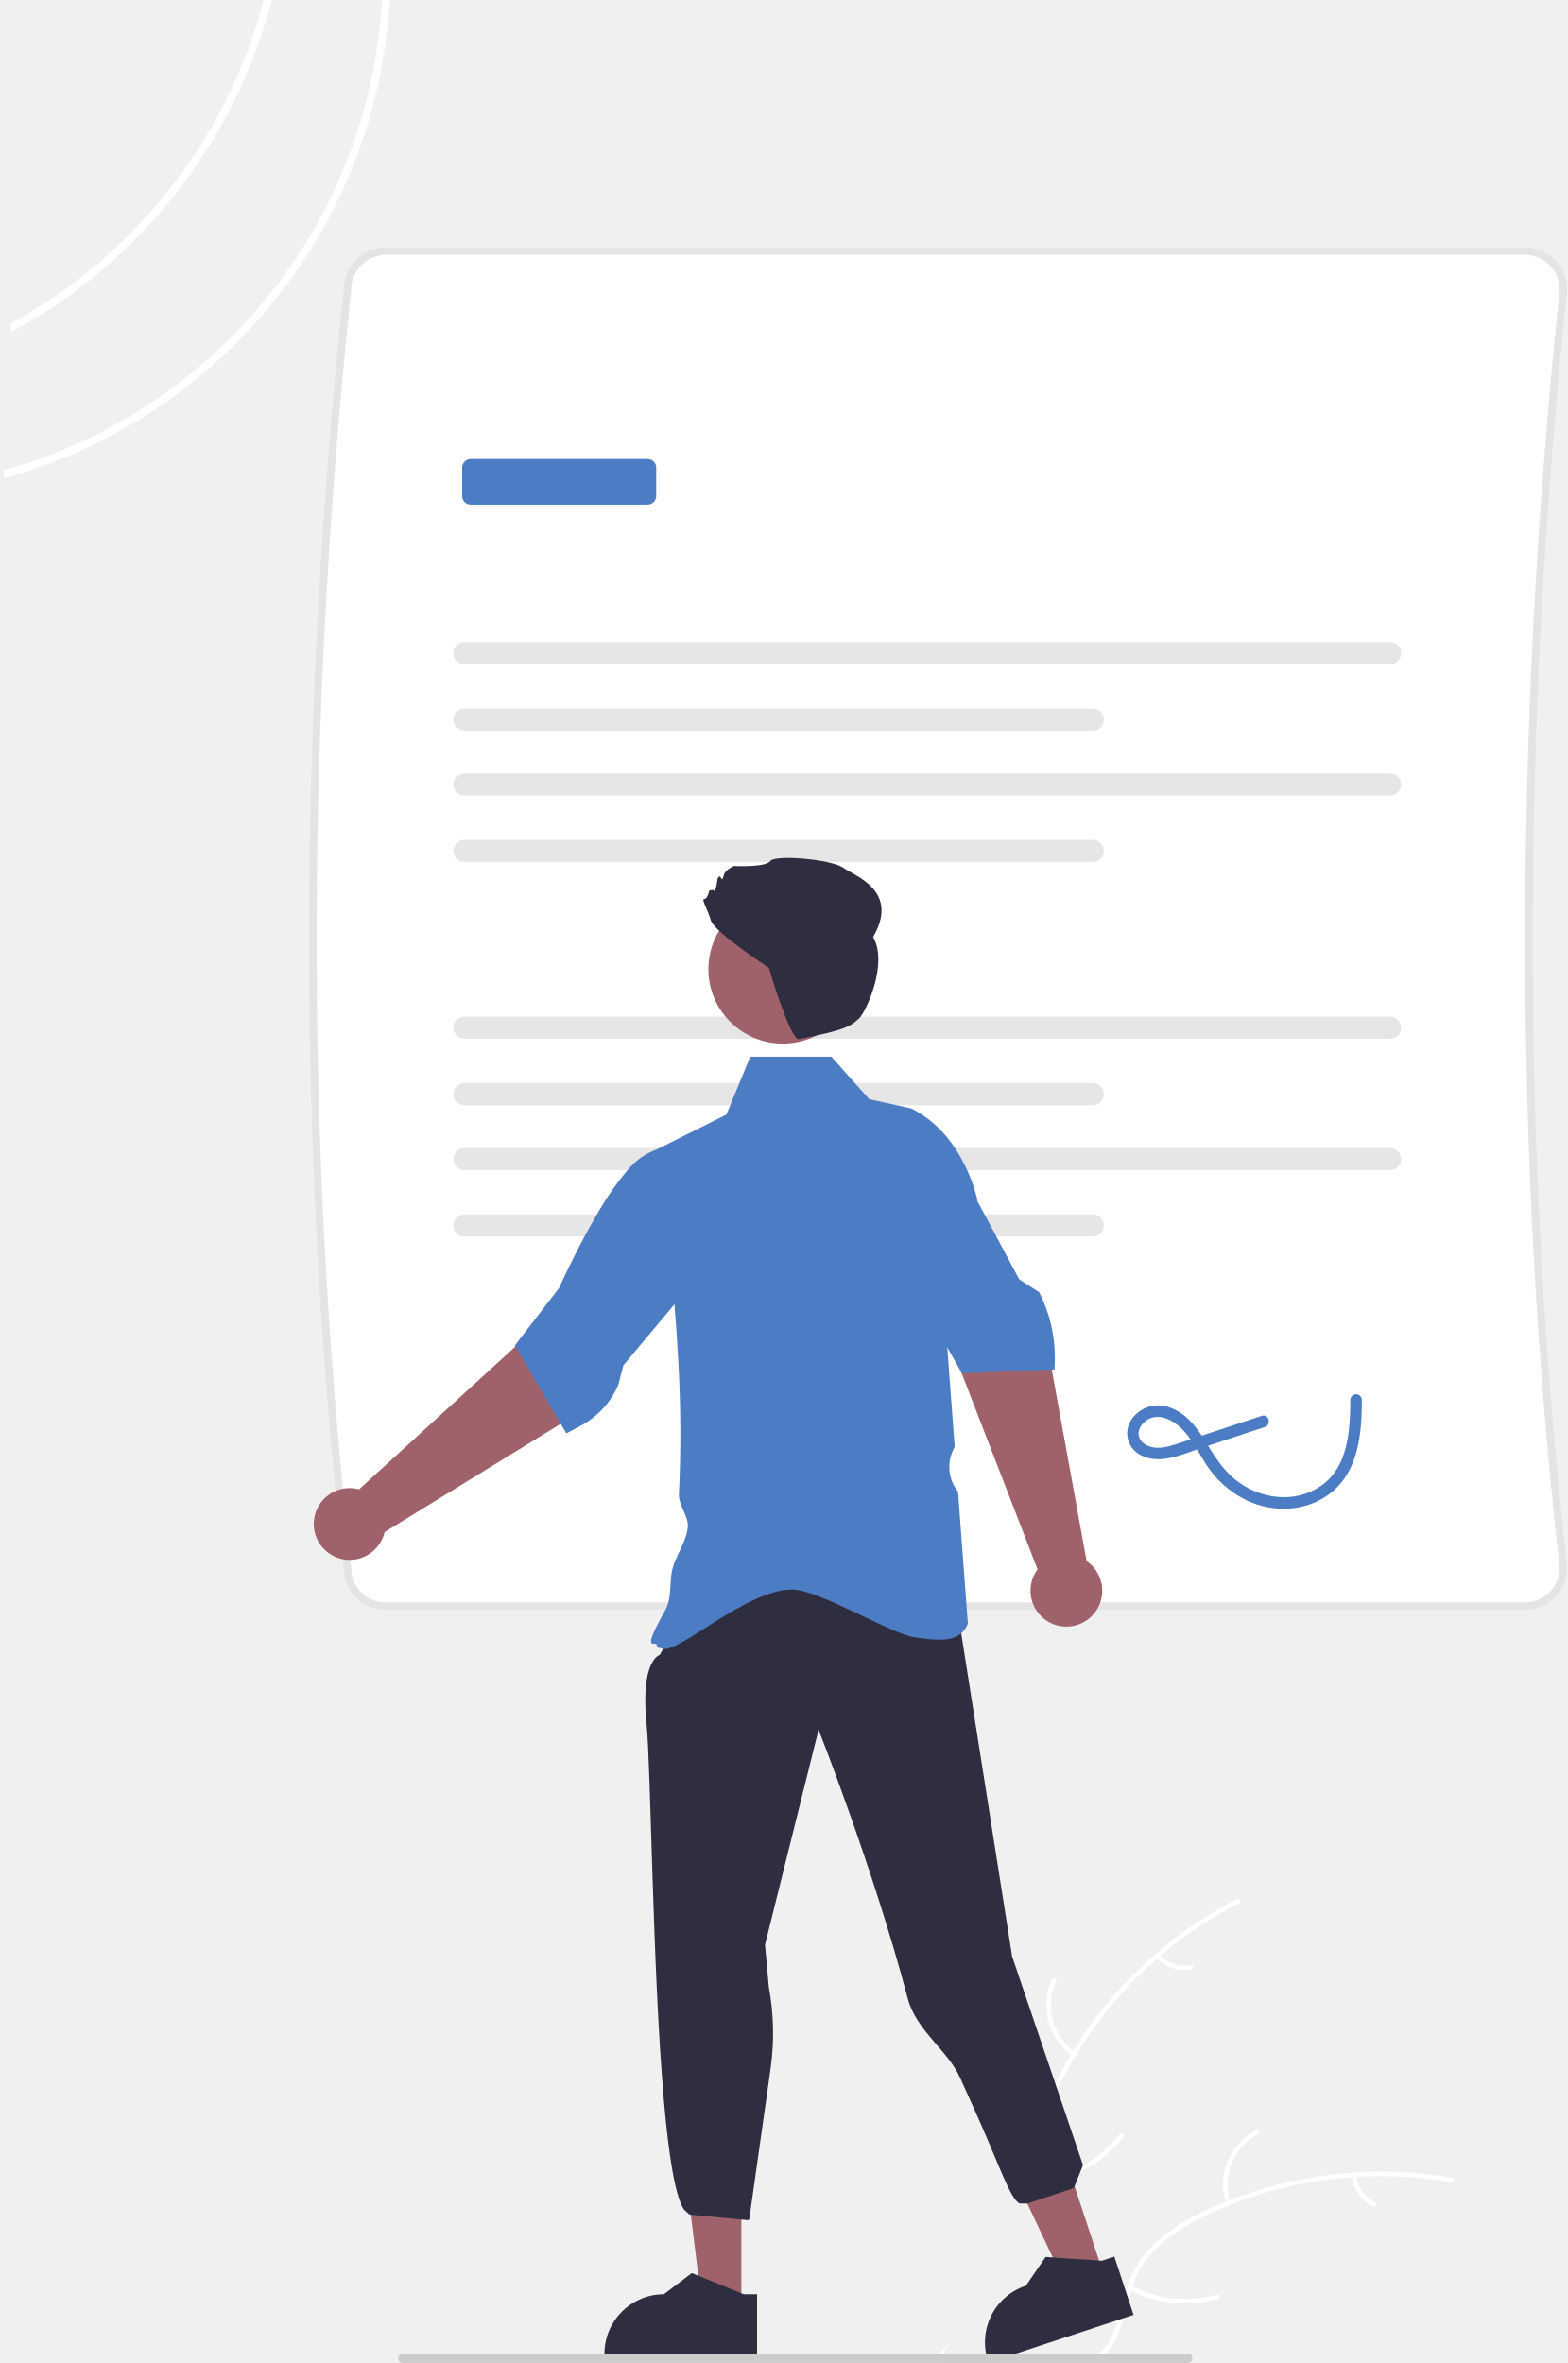
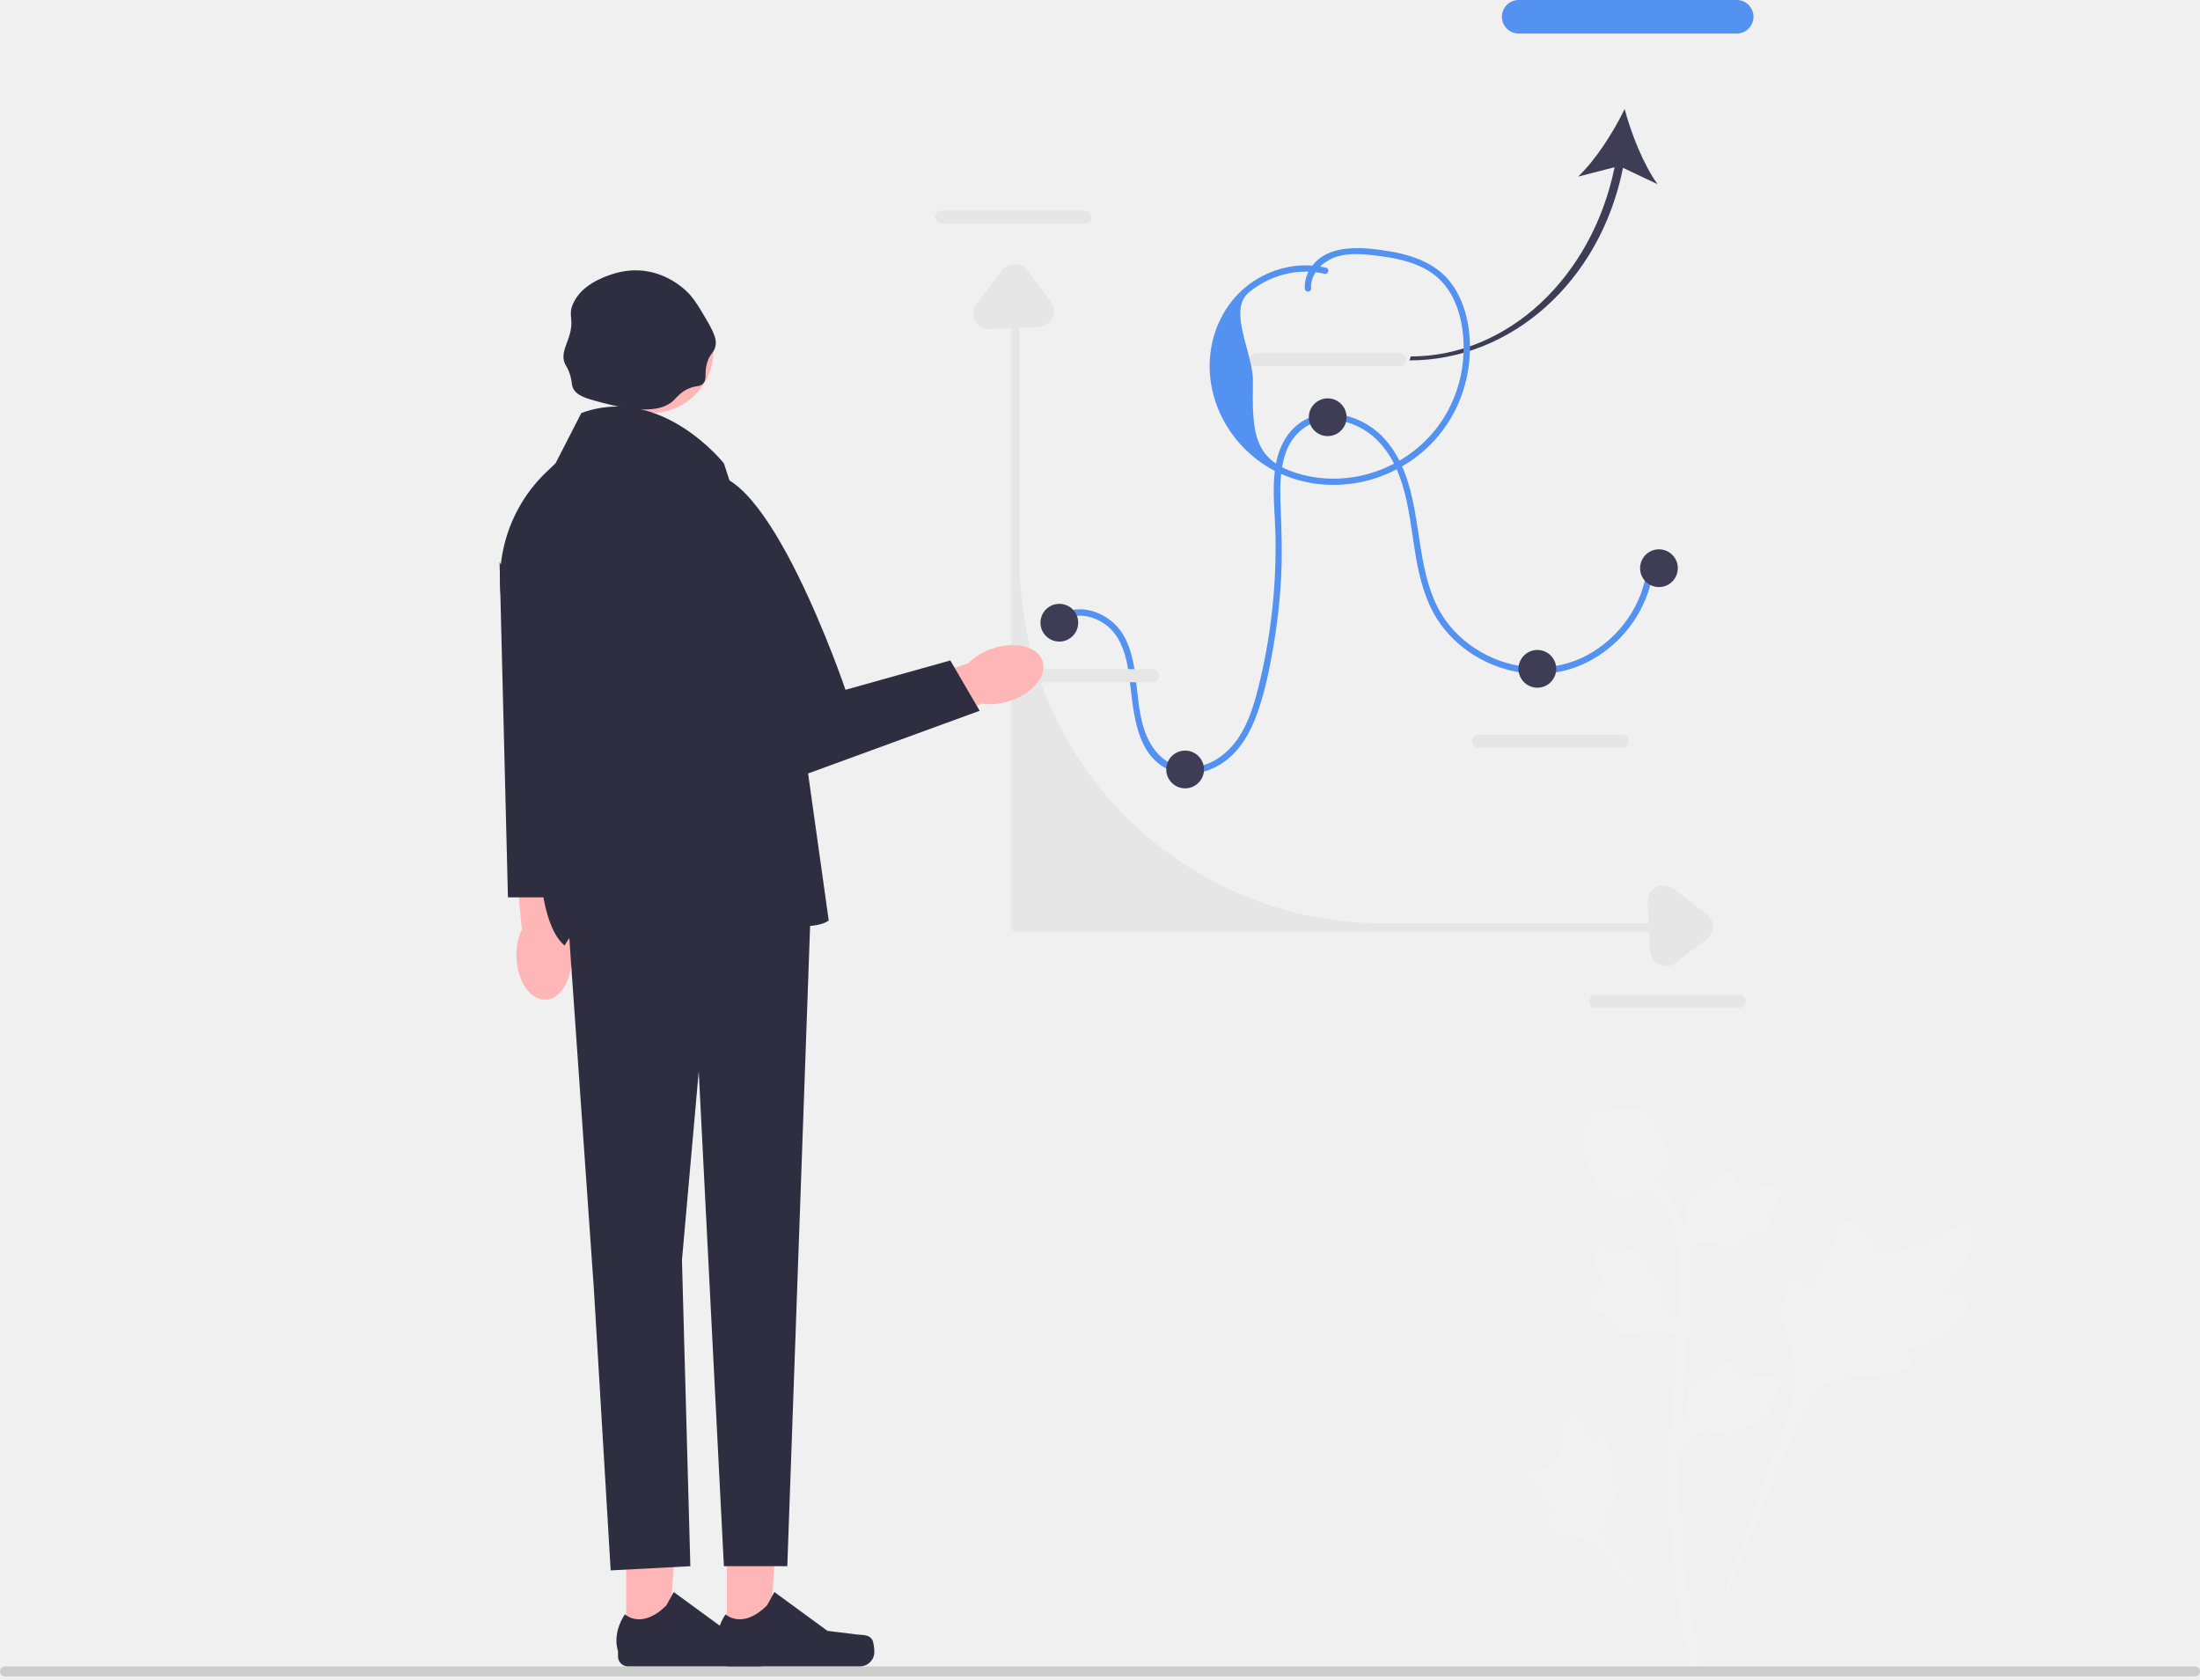
- <svg xmlns="http://www.w3.org/2000/svg" data-name="Layer 1" width="405.949" height="611.97" viewBox="0 0 405.949 611.97">
-   <path d="M717.73,647.62c-.31.35-.62.71-.92,1.07a117.723,117.723,0,0,0-11.32,15.54c-.27.42-.53.85-.77,1.27A124.618,124.618,0,0,0,688.83,708.54q-.87,5.16-1.31,10.38-.315,4.02-.38,8.05c-.16,11.28.84,23.83-6.43,32.45a22.689,22.689,0,0,1-6.98,5.48,29.179,29.179,0,0,1-6.32,2.39H644.74c-1.14-.17-2.28-.35-3.42-.53-.03,0-.06-.01-.09-.01l-.23.08-1.37.46-.06.02v-.02a.486.486,0,0,0-.01-.12,1.618,1.618,0,0,0-.01-.22v-.01c-.01-.2-.02-.39-.02-.59l-.03-.53s-.01-.01,0-.01c-.01-.3-.03-.6-.04-.91-1.05-26.1,1.51-53.07,13.83-76.05a84.971,84.971,0,0,1,16.12-21.21,1.2,1.2,0,0,1,.12-.11c12.81-12.22,29.37-20.21,46.85-19.94Q717.055,647.59,717.73,647.62Z" transform="translate(-396.8706 -155.34)" fill="#f0f0f0" />
-   <path d="M717.781,648.185A105.87,105.87,0,0,0,671.788,694.31,45.591,45.591,0,0,0,667.136,707.816a26.149,26.149,0,0,0,1.705,13.656c1.576,4.059,3.659,8.029,4.221,12.401a16.011,16.011,0,0,1-3.973,12.477c-3.638,4.289-8.601,7.015-13.547,9.513-5.491,2.773-11.239,5.566-15.052,10.579-.462.607-1.377-.145-.916-.751,6.633-8.722,18.316-10.624,26.272-17.715,3.712-3.309,6.45-7.757,6.141-12.88-.27-4.48-2.414-8.576-4.046-12.672a27.902,27.902,0,0,1-2.164-13.29,42.148,42.148,0,0,1,4.115-13.635,102.712,102.712,0,0,1,18.229-26.425A107.747,107.747,0,0,1,717.369,647.074c.677-.347,1.084.766.412,1.111Z" transform="translate(-396.8706 -155.34)" fill="#fff" />
-   <path d="M674.665,687.735a15.884,15.884,0,0,1-5.295-19.875c.33-.687,1.413-.207,1.083.481a14.708,14.708,0,0,0,4.963,18.477c.629.431-.126,1.345-.751.916Z" transform="translate(-396.8706 -155.34)" fill="#fff" />
-   <path d="M667.771,719.519A30.615,30.615,0,0,0,686.87,707.986c.464-.606,1.38.146.916.751a31.844,31.844,0,0,1-19.899,11.961c-.753.127-.866-1.053-.116-1.179Z" transform="translate(-396.8706 -155.34)" fill="#fff" />
-   <path d="M697.167,661.568a8.991,8.991,0,0,0,8.106,2.662c.751-.137.863,1.043.116,1.179a10.075,10.075,0,0,1-8.973-2.925.612.612,0,0,1-.082-.834.595.595,0,0,1,.834-.082Z" transform="translate(-396.8706 -155.34)" fill="#fff" />
-   <path d="M772.94,719.98c-.46.1-.92.2-1.39.31h-.01a119.08,119.08,0,0,0-18.38,5.58c-.46.18-.92.36-1.38.55h-.01a124.764,124.764,0,0,0-38.44,24.68c-.04.04-.08.07-.12.11a.607.607,0,0,1-.08.08l-.05.05a121.675,121.675,0,0,0-12.31,13.56c0,.01-.01.02-.02.03-.6.78-1.21,1.56-1.81,2.36H639.63l-.06.02v-.02h-.25c0-.01.01-.02.02-.03,0-.01.01-.01.01-.02.07-.1.14-.2.2-.29v-.01a.277.277,0,0,1,.06-.08c.06-.1.13-.18.18-.27.4-.56.79-1.13,1.19-1.69.65-.93,1.31-1.86,1.98-2.78a.01.01,0,0,1,.01-.01v-.01c.01-.01.01-.02.02-.03l.02-.02c8.25-11.42,17.53-22.26,28.16-31.34.32-.28.64-.56.98-.82a114.817,114.817,0,0,1,15.37-10.97q4.44-2.625,9.15-4.82a85.126,85.126,0,0,1,25.59-7.22h.02c.02,0,.04-.01.07-.01.03,0,.05-.01.07-.01,17.61-2.04,35.66,1.55,49.47,12.29C772.25,719.43,772.59,719.7,772.94,719.98Z" transform="translate(-396.8706 -155.34)" fill="#f0f0f0" />
-   <path d="M639.32,767.29h.25v.02l.06-.02H655.5c-4.73-.81-9.45-1.44-14.18-.53-.11.02-.21.04-.32.07-.48.09-.96.21-1.44.34-.03.01-.07.02-.1.03a.338.338,0,0,0-.12.06.149.149,0,0,0-.07.03Z" transform="translate(-396.8706 -155.34)" fill="#fff" />
-   <path d="M772.65,720.47c-.37-.06-.73-.13-1.1-.18h-.01a105.412,105.412,0,0,0-23.35-1.18c-.39.02-.79.05-1.19.07a105.327,105.327,0,0,0-31.57,7.19c-.01,0-.01,0-.01.01-.11.04-.22.08-.32.12-2.35.95-4.67,1.99-6.94,3.11a45.706,45.706,0,0,0-11.85,7.98,25.479,25.479,0,0,0-6.21,9.89c-.13.38-.26.75-.38,1.13-.09.3-.18.61-.27.91-1.18,4.19-1.91,8.61-4.09,12.44a14.649,14.649,0,0,1-2.2,2.94,15.125,15.125,0,0,1-2.96,2.39h-2.52a14.532,14.532,0,0,0,3.79-2.39,12.545,12.545,0,0,0,2.29-2.61c2.48-3.74,3.24-8.3,4.4-12.55.19-.69.39-1.36.61-2.03a26.648,26.648,0,0,1,5.67-9.89,42.179,42.179,0,0,1,11.49-8.41q4.05-2.13,8.32-3.86c.37-.16.74-.3,1.11-.44a108.079,108.079,0,0,1,56.53-5.96c.37.05.73.12,1.1.18C773.74,719.46,773.4,720.6,772.65,720.47Z" transform="translate(-396.8706 -155.34)" fill="#fff" />
-   <path d="M714.415,726.087a15.884,15.884,0,0,1,7.738-19.057c.677-.35,1.253.685.575,1.036A14.708,14.708,0,0,0,715.567,725.808c.242.723-.911.998-1.152.279Z" transform="translate(-396.8706 -155.34)" fill="#fff" />
-   <path d="M689.774,747.314a30.615,30.615,0,0,0,22.193,2.291c.735-.204,1.013.948.279,1.152a31.844,31.844,0,0,1-23.089-2.431c-.678-.352-.057-1.362.617-1.012Z" transform="translate(-396.8706 -155.34)" fill="#fff" />
-   <path d="M748.136,718.743a8.991,8.991,0,0,0,4.869,7.005c.682.343.061,1.352-.617,1.012a10.075,10.075,0,0,1-5.404-7.738.612.612,0,0,1,.436-.715.595.595,0,0,1,.715.436Z" transform="translate(-396.8706 -155.34)" fill="#fff" />
-   <path d="M713.94,321.63q.405-49.665,4.04-100.29c.04-.67.09-1.33.14-2q1.92-26.355,4.7-52.9v-.1a11.007,11.007,0,0,0-11-11h-295a11.022,11.022,0,0,0-11,10.95q-3.84,36.555-6.02,72.75c-.06.79-.1,1.57-.14,2.36q-1.08,17.895-1.72,35.7c-.03.7-.06,1.4-.07,2.1a1478.886,1478.886,0,0,0,7.95,218.2,11.02,11.02,0,0,0,11,10.94h295a11.007,11.007,0,0,0,11-11v-.11q-2.175-19.305-3.82-38.86-.24-2.865-.47-5.73-1.14-14.085-1.99-28.28-.18-2.865-.33-5.73-1.605-28.41-2.1-57.26c-.04-1.91-.07-3.81-.1-5.73q-.18-14.085-.11-28.28C713.9,325.45,713.91,323.54,713.94,321.63Z" transform="translate(-396.8706 -155.34)" fill="#f0f0f0" />
-   <path d="M802.82,230.34a11.007,11.007,0,0,0-11-11h-295a11.022,11.022,0,0,0-11,10.95c-9.96,94.97-11.61,188.26-4.94,278.05q1.215,16.665,2.84,33.16.87,8.835,1.85,17.62c.08.76.16,1.52.25,2.28a11.02,11.02,0,0,0,11,10.94h295a11.007,11.007,0,0,0,11-11v-.11c-11.93-105.77-11.93-217.06,0-330.79Z" transform="translate(-396.8706 -155.34)" fill="#fff" />
-   <path d="M802.82,230.34a11.007,11.007,0,0,0-11-11h-295a11.022,11.022,0,0,0-11,10.95c-9.96,94.97-11.61,188.26-4.94,278.05q1.215,16.665,2.84,33.16.87,8.835,1.85,17.62c.08.76.16,1.52.25,2.28a11.02,11.02,0,0,0,11,10.94h295a11.007,11.007,0,0,0,11-11v-.11c-11.93-105.77-11.93-217.06,0-330.79Zm-2,331.06a9.008,9.008,0,0,1-9,8.94h-295a9.014,9.014,0,0,1-9-9v-.11c-.07-.64-.14-1.29-.21-1.93q-1.035-9.18-1.93-18.41-1.575-16.185-2.79-32.55c-6.67-89.74-5.03-182.97,4.93-277.9v-.1a9.014,9.014,0,0,1,9-9h295a9.003,9.003,0,0,1,9,8.95C788.89,344.11,788.89,455.52,800.82,561.4Z" transform="translate(-396.8706 -155.34)" fill="#e4e4e4" />
-   <path id="a974c3de-8d03-408b-a459-3ce6ba461bdb-774" data-name="Path 142" d="M517.154,321.63a2.866,2.866,0,0,0,0,5.733H756.885a2.866,2.866,0,0,0,0-5.733Z" transform="translate(-396.8706 -155.34)" fill="#e6e6e6" />
-   <path id="e9133026-9528-4ac3-aa69-83f109aff1e3-775" data-name="Path 143" d="M517.154,338.83a2.866,2.866,0,0,0,0,5.733H679.899a2.866,2.866,0,0,0,0-5.733Z" transform="translate(-396.8706 -155.34)" fill="#e6e6e6" />
-   <path id="a406ca83-8296-4426-a4ed-8cd27cbcb96b-776" data-name="Path 142" d="M517.154,355.64a2.866,2.866,0,0,0,0,5.733H756.885a2.866,2.866,0,0,0,0-5.733Z" transform="translate(-396.8706 -155.34)" fill="#e6e6e6" />
-   <path id="be321b5a-3e39-41eb-b9b2-711d73db0143-777" data-name="Path 143" d="M517.154,372.84a2.866,2.866,0,0,0,0,5.733H679.899a2.866,2.866,0,0,0,0-5.733Z" transform="translate(-396.8706 -155.34)" fill="#e6e6e6" />
-   <path id="a5a7e885-834f-470d-9162-1a1fa51c1163-778" data-name="Path 142" d="M517.154,418.63a2.866,2.866,0,0,0,0,5.733H756.885a2.866,2.866,0,0,0,0-5.733Z" transform="translate(-396.8706 -155.34)" fill="#e6e6e6" />
-   <path id="a5fcdb43-4805-483f-9462-6a7e4850dca6-779" data-name="Path 143" d="M517.154,435.83a2.866,2.866,0,0,0,0,5.733H679.899a2.866,2.866,0,0,0,0-5.733Z" transform="translate(-396.8706 -155.34)" fill="#e6e6e6" />
-   <path id="b765b6a8-7afa-43c2-95d1-39dcbde99f83-780" data-name="Path 142" d="M517.154,452.64a2.866,2.866,0,0,0,0,5.733H756.885a2.866,2.866,0,0,0,0-5.733Z" transform="translate(-396.8706 -155.34)" fill="#e6e6e6" />
-   <path id="e421dd9d-74a5-4920-9c7d-c121b8cd01e8-781" data-name="Path 143" d="M517.154,469.84a2.866,2.866,0,0,0,0,5.733H679.899a2.866,2.866,0,0,0,0-5.733Z" transform="translate(-396.8706 -155.34)" fill="#e6e6e6" />
-   <path id="ea3081fc-4e36-4189-92a3-e6d1b5b4a040-782" data-name="Path 154" d="M564.588,286.04h-45.788a2.239,2.239,0,0,1-2.237-2.237v-7.336a2.239,2.239,0,0,1,2.237-2.237h45.788a2.239,2.239,0,0,1,2.237,2.237v7.336A2.239,2.239,0,0,1,564.588,286.04Z" transform="translate(-396.8706 -155.34)" fill="#4c7cc3" />
-   <path d="M723.656,522.016l-14.025,4.635q-3.506,1.159-7.013,2.317c-2.165.713-4.508,1.561-6.825,1.254-1.602-.212-3.428-1.134-3.927-2.782-.472-1.559.529-3.191,1.741-4.113,3.347-2.546,7.579.045,9.95,2.682,2.901,3.225,4.542,7.389,7.263,10.765a25.912,25.912,0,0,0,8.985,7.155c6.941,3.278,15.408,2.929,21.599-1.847,7.393-5.703,8.147-15.587,8.186-24.21a1.501,1.501,0,0,0-3,0c-.036,7.815-.48,17.396-7.606,22.286-6.826,4.684-15.797,3.442-22.082-1.549-3.502-2.781-5.656-6.408-7.956-10.164-2.244-3.666-5.031-7.22-9.255-8.646a8.364,8.364,0,0,0-9.986,3.487,6.347,6.347,0,0,0,2.934,9.066c4.898,2.334,10.501-.401,15.217-1.959l16.596-5.485c1.825-.603,1.043-3.501-.798-2.893Z" transform="translate(-396.8706 -155.34)" fill="#4c7cc3" />
-   <polygon points="285.224 587.176 275.389 590.416 258.211 554.026 272.726 549.244 285.224 587.176" fill="#9f616a" />
-   <path d="M689.11,750.78l-.67-2.03-1.76-5.35-1.2-3.64-3.28,1.08-.68-.05-9.01-.61-1.2-.08-1.78-.12-1.84-.13-5.14,7.47h-.01a15.257,15.257,0,0,0-8.92,7.68c-.11.22-.21.44-.31.66a12.849,12.849,0,0,0-.63,1.66,15.214,15.214,0,0,0-.42,7.58,17.395,17.395,0,0,0,.49,1.85l.03.1.12.37.72-.24,6.32-2.08,22.14-7.29,4.39-1.45,1.35-.45h.01l2.62-.86Z" transform="translate(-396.8706 -155.34)" fill="#2f2e41" />
-   <polygon points="192.004 595.731 181.65 595.73 176.724 555.792 192.006 555.793 192.004 595.731" fill="#9f616a" />
-   <path d="M572.304,575.992l-4.59,7.94s-5.044,1.378-3.395,17.819c1.164,11.609,1.541,63.59,4.472,97.359,1.22,14.054,2.881,24.954,5.226,28.477l1.444,1.293,15.067,1.44.38-.133,5.533-39.076A65.654,65.654,0,0,0,596,670v0l-1-11,13.873-55.697S623,639,632,673c2.167,8.185,10.396,13.39,13.516,20.413,1.045,2.353,2.072,4.633,3.074,6.821C655.189,714.64,658.497,725.128,661,726h2l12-4,2.361-5.935L659,662l-13.749-87.294C619.054,560.619,594.479,559.052,572.304,575.992Z" transform="translate(-396.8706 -155.34)" fill="#2f2e41" />
-   <path d="M647.35,458.37a40.79,40.79,0,0,0-3.18-5.73A29.459,29.459,0,0,0,633,442.43l-3.94-.87L622,440l-3.72-4.17-6.1-6.83h-21l-2.81,6.83-2.36,5.73L585,444l-17.98,8.99c-.01,0-.01,0-.02.01q.36,2.7.71,5.37.765,5.805,1.44,11.47.345,2.88.66,5.73,1.005,8.94,1.73,17.57.645,7.71,1.03,15.2a334.126,334.126,0,0,1,.14,34.05c-.14,2.67,2.51,5.71,2.3,8.32-.35,4.26-3.64,8.04-4.22,12.11-.36,2.5-.2,5.16-.83,7.52a8.411,8.411,0,0,1-.78,1.98c0,.01-.01.01-.01.02-7.2,12.86-1.55,6.72-2.22,9.61l.32.08c.15.04.61.16,1.35.33C572.85,583.37,590.29,567,602,567c7.03,0,25.64,11.56,31.87,12.4,4.93.66,9.33,1.26,11.95-1.05a6.125,6.125,0,0,0,1.69-2.48l.03-.09-.01-.09-.25-3.35-.15-2-2.14-28.7a10.175,10.175,0,0,1-1.3-10.69l.44-.93-1.62-21.68-.3-4.05-.11-1.37v-.01l-.78-10.47,1.88-5.72v-.01L646.86,475.57l1.88-5.73,1.18-3.6L650,466A40.932,40.932,0,0,0,647.35,458.37Z" transform="translate(-396.8706 -155.34)" fill="#4c7cc3" />
-   <path d="M665.594,561.779,645.434,509.678l-9.363-19.025,18.005-9.947,14.501,25.549,9.72,53.381a9.29,9.29,0,1,1-12.703,2.143Z" transform="translate(-396.8706 -155.34)" fill="#9f616a" />
-   <path d="M666,490l-5.16-3.34L654.91,475.57l-3.06-5.73-1.93-3.6-.82-1.54-9.27-6.33-6.26-4.28-5.1,4.28-2.43,2.04,2.38,9.43,1.44,5.73L633,488l9.21,16.29,2.29,4.05,1.31,2.33.01.02.18.31,23.27-.97L670,510l.04-1.66.02-.6c.01-.3.01-.6.01-.9A36.955,36.955,0,0,0,666,490Z" transform="translate(-396.8706 -155.34)" fill="#4c7cc3" />
-   <path d="M489.875,541.059l41.241-37.686,14.333-15.627,15.8,13.171-18.549,22.781L496.48,552.12a9.29,9.29,0,1,1-6.605-11.061Z" transform="translate(-396.8706 -155.34)" fill="#9f616a" />
-   <path d="M575.01,475.57l-.08-5.73-.15-11.47-.06-4.45-.17-.12a7.515,7.515,0,0,0-3.09-1.16,8.959,8.959,0,0,0-2.93,0,10.474,10.474,0,0,0-1.51.35c-.01,0-.01,0-.02.01a17.298,17.298,0,0,0-7.57,5.36l-.01.01a74.682,74.682,0,0,0-7.94,11.47c-1.13,1.92-2.21,3.86-3.22,5.73-3.82,7.11-6.57,13.27-6.62,13.38l-11.42,14.83.16.27,2.51,4.29,9.2,15.73,1.46,2.5,3.73-1.99A21.687,21.687,0,0,0,557,514l1.33-5.08.49-.58,12.72-15.2,3.64-4.36Z" transform="translate(-396.8706 -155.34)" fill="#4c7cc3" />
-   <circle cx="599.593" cy="406.346" r="19.251" transform="translate(-294.4215 777.7675) rotate(-80.78251)" fill="#9f616a" />
-   <path d="M580.984,393.726c-.856-2.995-2.567-5.561-1.711-5.561s1.283-2.139,1.283-2.139.856-.428,1.283,0,.856-2.995.856-2.995.428-1.283.856-.428.428.428.856-.856,2.567-2.139,2.567-2.139,8.128.428,9.411-1.283,15.828-.428,18.823,1.711S630,386,623,398c4,7-1.972,19.485-3.515,20.966-2.44,2.342-4.129,3.187-15.674,5.484C601.552,424.9,596,406,596,406S581.839,396.721,580.984,393.726Z" transform="translate(-396.8706 -155.34)" fill="#2f2e41" />
-   <path d="M589.5,749.51l-.62-.25-11.14-4.54-1.71-.69-7.22,5.48h-.01a15.398,15.398,0,0,0-15.38,15.39v.5h39.53V749.51Z" transform="translate(-396.8706 -155.34)" fill="#2f2e41" />
-   <path d="M705.69,766.09a1.195,1.195,0,0,1-1.19,1.2H501.2a1.195,1.195,0,0,1,0-2.39H704.5A1.193,1.193,0,0,1,705.69,766.09Z" transform="translate(-396.8706 -155.34)" fill="#ccc" />
-   <path d="M495.8,155.34A134.274,134.274,0,0,1,397.94,277.1c-.03.7-.06,1.4-.07,2.1A136.289,136.289,0,0,0,497.8,155.34Z" transform="translate(-396.8706 -155.34)" fill="#fff" />
-   <path d="M465.17,155.34a134.551,134.551,0,0,1-65.37,83.7c-.06.79-.1,1.57-.14,2.36a136.623,136.623,0,0,0,67.58-86.06Z" transform="translate(-396.8706 -155.34)" fill="#fff" />
+ <svg xmlns="http://www.w3.org/2000/svg" width="524.67" height="400.491" viewBox="0 0 524.67 400.491">
+   <path d="M252.766,148.861c2.87-3.161,7.609-2.237,10.763-.006,4.058,2.872,5.219,8.116,5.818,12.764,1.014,7.869,1.313,18.993,10.237,22.283,4.123,1.52,8.842,.265,12.325-2.203,3.804-2.696,6.176-6.843,7.765-11.14,1.924-5.203,3.038-10.77,3.982-16.223,.965-5.576,1.598-11.213,1.882-16.865,.278-5.53,.097-11.023-.123-16.55-.172-4.315-.237-8.846,1.22-12.972,1.472-4.167,4.894-7.337,9.395-7.755,4.368-.406,8.867,1.436,12.027,4.409,7.583,7.133,7.94,18.778,9.634,28.342,.89,5.025,2.192,10.11,4.921,14.481,2.244,3.595,5.363,6.61,8.955,8.846,7.245,4.511,16.478,5.827,24.518,2.728,7.85-3.026,14.168-9.639,16.902-17.589,.675-1.963,1.092-3.991,1.304-6.055,.098-.959-1.402-.952-1.5,0-.899,8.769-6.528,16.711-14.242,20.871-7.937,4.28-17.549,3.737-25.304-.7-3.812-2.181-7.129-5.258-9.433-9.01-2.795-4.55-3.991-9.854-4.862-15.061-1.572-9.405-2.286-20.203-9.334-27.425-5.467-5.6-15.526-7.848-21.401-1.61-6.05,6.423-4.236,16.77-4.043,24.744,.283,11.678-.921,23.383-3.59,34.755-1.162,4.95-2.498,10.055-5.414,14.3-2.665,3.879-7.02,6.886-11.869,6.838-4.836-.048-8.234-3.602-9.951-7.84-1.811-4.471-1.93-9.299-2.557-14.018-.575-4.332-1.624-9.126-4.873-12.297-2.526-2.465-6.274-4.052-9.83-3.485-1.709,.272-3.224,1.103-4.384,2.381-.648,.713,.41,1.777,1.061,1.061h0Z" fill="#5392f0" />
+   <g>
+     <path d="M469.54,309.225c-.844-1.424-4.497,.101-5.168-1.191-.669-1.287,2.724-3.249,4.663-7.73,.35-.808,2.553-5.9,.922-7.472-3.092-2.978-17.24,9.313-22.191,5.29-1.087-.883-1.846-2.645-5.134-5.506-1.308-1.138-2.099-1.652-2.865-1.461-1.086,.271-1.172,1.725-2.337,4.584-1.747,4.287-2.78,4.028-3.798,7.449-.756,2.539-.583,4.016-1.472,4.303-1.258,.407-2.416-2.286-4.011-2.045-1.627,.246-2.611,3.382-2.922,5.73-.583,4.406,1.035,7.313,1.932,10.371,.975,3.322,1.553,8.375-.698,15.528l-22.277,62.766c4.918-12.879,19.158-48.185,25.142-61.305,1.727-3.787,3.635-7.629,7.551-9.145,3.77-1.46,8.949-.588,15.55-2.179,.771-.186,2.911-.73,3.18-1.988,.223-1.04-1.036-1.621-.842-2.595,.259-1.307,2.734-1.323,5.775-2.831,2.144-1.063,3.48-2.328,4.629-3.415,.346-.328,5.495-5.262,4.371-7.157h-0Z" fill="#f2f2f2" />
+     <path d="M381.895,342.268c-.942,.004-1.248,2.236-2.076,2.193-.825-.043-.808-2.275-2.448-4.519-.296-.405-2.159-2.955-3.401-2.608-2.354,.658-.404,11.148-3.806,12.418-.747,.279-1.831,.143-4.184,.931-.936,.314-1.417,.554-1.544,.985-.18,.611,.508,1.073,1.575,2.47,1.6,2.094,1.175,2.527,2.56,4.013,1.028,1.104,1.803,1.445,1.687,1.964-.163,.735-1.819,.526-2.161,1.379-.349,.87,.907,2.257,1.969,3.087,1.994,1.558,3.888,1.602,5.647,2.044,1.912,.48,4.559,1.654,7.42,4.823l24.378,29.044c-4.902-6.13-18.122-23.306-22.835-30.029-1.361-1.941-2.696-3.985-2.31-6.345,.371-2.272,2.293-4.562,3.417-8.261,.131-.432,.481-1.639-.058-2.134-.446-.409-1.095,.041-1.517-.335-.567-.504,.14-1.724,.277-3.651,.097-1.359-.138-2.38-.341-3.258-.061-.265-.997-4.215-2.251-4.21v0Z" fill="#f2f2f2" />
+     <path d="M400.694,346.488l-.568-5.068,.259-.384c1.2-1.777,1.812-3.512,1.819-5.159,.001-.262-.011-.524-.023-.79-.049-1.057-.11-2.371,.575-3.903,.384-.854,1.463-2.831,3.086-2.587,.437,.061,.767,.262,1.018,.497,.037-.059,.075-.117,.115-.181,.505-.771,.905-1.101,1.291-1.419,.296-.245,.602-.497,1.082-1.094,.21-.262,.374-.492,.513-.685,.42-.585,.968-1.282,1.935-1.27,1.033,.049,1.574,.903,1.932,1.468,.64,1.008,.93,1.735,1.122,2.217,.07,.176,.149,.374,.19,.436,.333,.489,3.038,.032,4.057-.135,2.289-.382,4.27-.712,5.087,.732,.585,1.033,.151,2.398-1.33,4.168-.461,.551-.952,.969-1.388,1.297,.361,.215,.684,.546,.815,1.065h0c.308,1.228-.748,2.459-3.137,3.663-.593,.301-1.392,.702-2.512,.896-.527,.091-1.002,.113-1.408,.125-.009,.235-.064,.489-.207,.751-.42,.771-1.293,1.138-2.61,1.05-1.449-.076-2.642-.352-3.694-.595-.919-.21-1.711-.389-2.332-.347-1.153,.093-2.041,1.016-3.083,2.212l-2.603,3.042h-0Z" fill="#f2f2f2" />
+     <path d="M403.328,316.312l-4.758,1.835-.437-.153c-2.023-.71-3.857-.862-5.452-.451-.254,.065-.504,.143-.759,.223-1.01,.315-2.266,.708-3.922,.434-.924-.155-3.11-.697-3.285-2.329-.052-.438,.059-.809,.222-1.111-.066-.021-.133-.042-.204-.065-.874-.293-1.295-.597-1.7-.889-.312-.224-.633-.456-1.332-.769-.307-.137-.571-.237-.793-.322-.672-.258-1.486-.611-1.719-1.549-.215-1.011,.474-1.751,.93-2.241,.813-.875,1.442-1.34,1.86-1.648,.153-.112,.324-.239,.373-.294,.389-.446-.74-2.947-1.159-3.891-.95-2.118-1.772-3.95-.582-5.106,.851-.828,2.282-.754,4.369,.229,.65,.307,1.179,.675,1.607,1.013,.117-.404,.354-.8,.823-1.058h0c1.11-.61,2.569,.099,4.339,2.105,.442,.498,1.033,1.169,1.504,2.203,.221,.487,.363,.941,.478,1.331,.229-.051,.49-.063,.779,.009,.852,.21,1.429,.962,1.678,2.258,.294,1.421,.329,2.645,.362,3.724,.03,.942,.058,1.753,.255,2.344,.382,1.091,1.5,1.717,2.922,2.421l3.603,1.746-0,0Z" fill="#f2f2f2" />
+     <path d="M400.694,301.381l-.568-5.068,.259-.384c1.2-1.777,1.812-3.512,1.819-5.159,.001-.262-.011-.524-.023-.79-.049-1.057-.11-2.371,.575-3.903,.384-.854,1.463-2.831,3.086-2.587,.437,.061,.767,.262,1.018,.497,.037-.059,.075-.117,.115-.181,.505-.771,.905-1.101,1.291-1.419,.296-.245,.602-.497,1.082-1.094,.21-.262,.374-.492,.513-.685,.42-.585,.968-1.282,1.935-1.27,1.033,.049,1.574,.903,1.932,1.468,.64,1.008,.93,1.735,1.122,2.217,.07,.176,.149,.374,.19,.436,.333,.489,3.038,.032,4.057-.135,2.289-.382,4.27-.712,5.087,.732,.585,1.033,.151,2.398-1.33,4.168-.461,.551-.952,.969-1.388,1.297,.361,.215,.684,.546,.815,1.065h0c.308,1.228-.748,2.459-3.137,3.663-.593,.301-1.392,.702-2.512,.896-.527,.091-1.002,.113-1.408,.125-.009,.235-.064,.489-.207,.751-.42,.771-1.293,1.138-2.61,1.05-1.449-.076-2.642-.352-3.694-.595-.919-.21-1.711-.389-2.332-.347-1.153,.093-2.041,1.016-3.083,2.212l-2.603,3.042h-0Z" fill="#f2f2f2" />
+     <path d="M405.88,399.759l-1.062-.666-.257-1.226,.257,1.226-1.238,.142c-.02-.115-.087-.379-.188-.793-.554-2.266-2.244-9.162-3.654-20.023-.984-7.581-1.541-15.376-1.656-23.17-.115-7.807,.255-13.717,.551-18.467,.224-3.583,.496-6.994,.762-10.317,.71-8.878,1.379-17.265,.881-26.55-.11-2.073-.341-6.387-2.862-10.978-1.462-2.663-3.476-5.027-5.987-7.023l1.561-1.963c2.771,2.207,5,4.826,6.623,7.782,2.795,5.09,3.047,9.791,3.168,12.05,.507,9.449-.17,17.916-.887,26.88-.264,3.311-.536,6.708-.759,10.276-.294,4.706-.66,10.565-.546,18.271,.113,7.701,.663,15.4,1.634,22.886,1.392,10.724,3.058,17.517,3.605,19.749,.291,1.192,.352,1.441,.054,1.914v-0Z" fill="#f2f2f2" />
+     <path d="M386.831,285.895c-.103,0-.207-.002-.312-.01-2.134-.115-4.11-1.392-5.875-3.796-.827-1.131-1.251-2.42-2.095-4.992-.131-.396-.767-2.408-1.154-5.176-.253-1.808-.221-2.565,.137-3.233,.398-.744,1.041-1.263,1.766-1.613-.032-.24-.006-.487,.098-.739,.427-1.045,1.563-.908,2.177-.842,.311,.039,.699,.091,1.117,.069,.658-.032,1.012-.228,1.548-.521,.513-.281,1.15-.631,2.096-.825,1.865-.389,3.427,.14,3.942,.313,2.71,.903,4.046,3.01,5.593,5.45,.308,.489,1.367,2.271,2.065,4.713,.504,1.762,.433,2.545,.281,3.128-.308,1.197-1.036,1.882-2.885,3.394-1.931,1.583-2.9,2.376-3.732,2.858-1.937,1.118-3.153,1.821-4.768,1.821v0Z" fill="#f2f2f2" />
+   </g>
+   <path d="M333.81,87.335h-34.221c-.863,0-1.565-.702-1.565-1.565s.702-1.564,1.565-1.564h34.221c.863,0,1.564,.702,1.564,1.564s-.702,1.565-1.564,1.565Z" fill="#e6e6e6" />
+   <path d="M386.81,178.335h-34.221c-.863,0-1.565-.702-1.565-1.565s.702-1.564,1.565-1.564h34.221c.863,0,1.564,.702,1.564,1.564s-.702,1.565-1.564,1.565Z" fill="#e6e6e6" />
+   <path d="M414.81,240.335h-34.221c-.863,0-1.565-.702-1.565-1.565s.702-1.564,1.565-1.564h34.221c.863,0,1.564,.702,1.564,1.564s-.702,1.565-1.564,1.565Z" fill="#e6e6e6" />
+   <path d="M258.81,53.335h-34.221c-.863,0-1.565-.702-1.565-1.565s.702-1.564,1.565-1.564h34.221c.863,0,1.564,.702,1.564,1.564s-.702,1.565-1.564,1.565Z" fill="#e6e6e6" />
+   <path d="M0,398.594c0,.66,.53,1.19,1.19,1.19H523.48c.66,0,1.19-.53,1.19-1.19,0-.66-.53-1.19-1.19-1.19H1.19c-.66,0-1.19,.53-1.19,1.19Z" fill="#ccc" />
+   <path d="M397.248,222.18H242.148c-.552,0-1-.448-1-1V73.18c0-.553,.448-1,1-1s1,.447,1,1v60.388c0,47.834,38.777,86.612,86.612,86.612h67.488c.552,0,1,.447,1,1s-.448,1-1,1Z" fill="#e6e6e6" />
+   <path d="M274.81,162.699h-34.221c-.863,0-1.565-.702-1.565-1.565s.702-1.564,1.565-1.564h34.221c.863,0,1.564,.702,1.564,1.564s-.702,1.565-1.564,1.565Z" fill="#e6e6e6" />
+   <g>
+     <path id="uuid-5c502ea6-9d8d-47ac-9944-b5b4822d592a-964" d="M240.88,167.152c5.427-1.792,8.902-6.045,7.76-9.499s-6.465-4.8-11.894-3.006c-2.178,.687-4.161,1.885-5.781,3.495l-22.899,7.884,3.929,10.667,22.158-8.905c2.261,.328,4.568,.11,6.728-.636Z" fill="#ffb6b6" />
+     <path id="uuid-ca9917be-6801-4c2d-b7fb-204f6c00dfb7-965" d="M123.167,228.289c.185,5.712,3.283,10.247,6.918,10.129s6.431-4.845,6.245-10.56c-.043-2.284-.632-4.524-1.719-6.533l-1.091-24.194-11.343,.754,2.28,23.771c-.954,2.076-1.397,4.351-1.291,6.633Z" fill="#ffb6b6" />
+     <g>
+       <polygon points="149.353 391.311 159.478 391.31 162.072 352 149.351 352.26 149.353 391.311" fill="#ffb6b6" />
+       <path d="M184.041,391.082h0c.315,.531,.482,2.244,.482,2.862h0c0,1.898-1.538,3.436-3.436,3.436h-31.354c-1.295,0-2.344-1.05-2.344-2.344v-1.305s-1.551-3.923,1.642-8.759c0,0,3.969,3.786,9.9-2.144l1.749-3.168,12.659,9.259,7.017,.864c1.535,.189,2.896-.029,3.686,1.301h0Z" fill="#2f2e41" />
+     </g>
+     <g>
+       <polygon points="173.353 391.311 183.478 391.31 186.072 352 173.351 352.26 173.353 391.311" fill="#ffb6b6" />
+       <path d="M208.041,391.082h0c.315,.531,.482,2.244,.482,2.862h0c0,1.898-1.538,3.436-3.436,3.436h-31.354c-1.295,0-2.344-1.05-2.344-2.344v-1.305s-1.551-3.923,1.642-8.759c0,0,3.969,3.786,9.9-2.144l1.749-3.168,12.659,9.259,7.017,.864c1.535,.189,2.896-.029,3.686,1.301h0Z" fill="#2f2e41" />
+     </g>
+     <circle cx="155.245" cy="83.622" r="14.893" fill="#ffb6b6" />
+     <polygon points="134.638 207.5 141.638 307.5 145.638 374.5 164.638 373.5 162.638 300.5 166.638 255.5 172.638 373.5 187.76 373.5 193.638 208.5 161.138 204 134.638 207.5" fill="#2f2e41" />
+     <path d="M160.638,95.5c-4.236,4.078-14.025,1.374-19,0-2.738-.756-4.391-1.536-5-3-.423-1.018-.183-1.983-1-4-.479-1.181-.731-1.27-1-2-.75-2.036,.292-3.85,1-6,1.478-4.485-.287-4.989,1-8,1.934-4.527,7.196-6.369,9-7,3.368-1.179,6.177-1.054,7-1,5.275,.347,8.802,3.054,10,4,2.428,1.917,3.618,3.945,6,8,2.072,3.529,2.224,4.883,2,6-.341,1.702-1.322,1.708-2,4-.77,2.602,.106,3.909-1,5-.748,.737-1.442,.431-3,1-2.144,.784-3.202,2.232-4,3Z" fill="#2f2e41" />
+     <path d="M172.638,110.5s-15-19-34-12l-6.154,12-2.056,1.946c-8.624,8.163-12.637,20.074-10.71,31.791l8.92,54.262s-1,21,6,27c0,0,10-19,34-10s29,4,29,4l-8-57-17-52Z" fill="#2f2e41" />
+     <path d="M167.638,113.5l-5,11,19,64,52-19-7-12-25,7s-19-56-34-51Z" fill="#2f2e41" />
+     <polygon points="132.138 214 121.138 214 119.138 134 132.138 161 132.138 214" fill="#2f2e41" />
+   </g>
+   <circle cx="252.638" cy="148.5" r="4.5" fill="#3f3d56" />
+   <circle cx="282.638" cy="183.5" r="4.5" fill="#3f3d56" />
+   <circle cx="316.638" cy="99.5" r="4.5" fill="#3f3d56" />
+   <circle cx="366.638" cy="159.5" r="4.5" fill="#3f3d56" />
+   <circle cx="395.638" cy="135.5" r="4.5" fill="#3f3d56" />
+   <g>
+     <path d="M387.065,40.024l8.23,3.899c-3.376-4.711-6.284-12.068-7.841-17.922-2.637,5.453-6.887,12.126-11.094,16.112l8.698-2.238c-5.36,26.268-25.519,45.126-48.604,45.126l-.327,.949c24.113,0,45.466-18.596,50.938-45.925Z" fill="#3f3d56" />
+     <path d="M362.186,0h52c2.206,0,4,1.794,4,4s-1.794,4-4,4h-52c-2.206,0-4-1.794-4-4S359.98,0,362.186,0Z" fill="#5392f0" />
+   </g>
+   <path d="M397.316,230.364c-.548,0-1.102-.122-1.628-.369-1.299-.61-2.115-1.831-2.182-3.265l-.539-11.626c-.069-1.493,.71-2.851,2.034-3.544,1.324-.693,2.884-.559,4.071,.348l7.918,6.056c.952,.728,1.496,1.833,1.492,3.03-.003,1.199-.554,2.3-1.511,3.022l-7.379,5.571c-.681,.514-1.474,.776-2.277,.776Z" fill="#e6e6e6" />
+   <path d="M251.345,74.149c0,.548-.122,1.102-.369,1.628-.61,1.299-1.831,2.115-3.265,2.182l-11.626,.539c-1.493,.069-2.851-.71-3.544-2.034-.693-1.324-.559-2.884,.348-4.071l6.056-7.918c.728-.952,1.833-1.496,3.03-1.492,1.199,.003,2.3,.554,3.022,1.511l5.571,7.379c.514,.681,.776,1.474,.776,2.277Z" fill="#e6e6e6" />
+   <path d="M316.269,63.853c-5.92-1.418-12.245-.135-17.306,3.208-5.307,3.506-8.82,9.119-10.01,15.338-2.454,12.83,5.043,25.647,16.89,30.754,12.454,5.368,27.27,1.766,36.314-8.197,4.483-4.938,7.285-11.186,8.128-17.792,.831-6.508-.117-14.018-4.058-19.449-3.909-5.388-10.418-7.196-16.705-8.079-6.1-.857-14.192-1.229-17.49,5.227-.629,1.231-.924,2.558-.855,3.938,.048,.961,1.549,.966,1.5,0-.152-3.019,1.86-5.541,4.44-6.898,2.99-1.572,6.596-1.439,9.856-1.089,5.886,.633,12.569,1.761,16.814,6.282,4.228,4.503,5.496,11.366,5.233,17.344-.274,6.24-2.424,12.381-6.191,17.371-7.434,9.847-20.44,14.532-32.405,11.351-11.658-3.1-11.811-10.018-11.618-22.271,.103-6.537-6.072-16.825-1.031-21.085,4.936-4.17,11.777-6.02,18.093-4.507,.938,.225,1.339-1.221,.399-1.446h0Z" fill="#5392f0" />
</svg>
